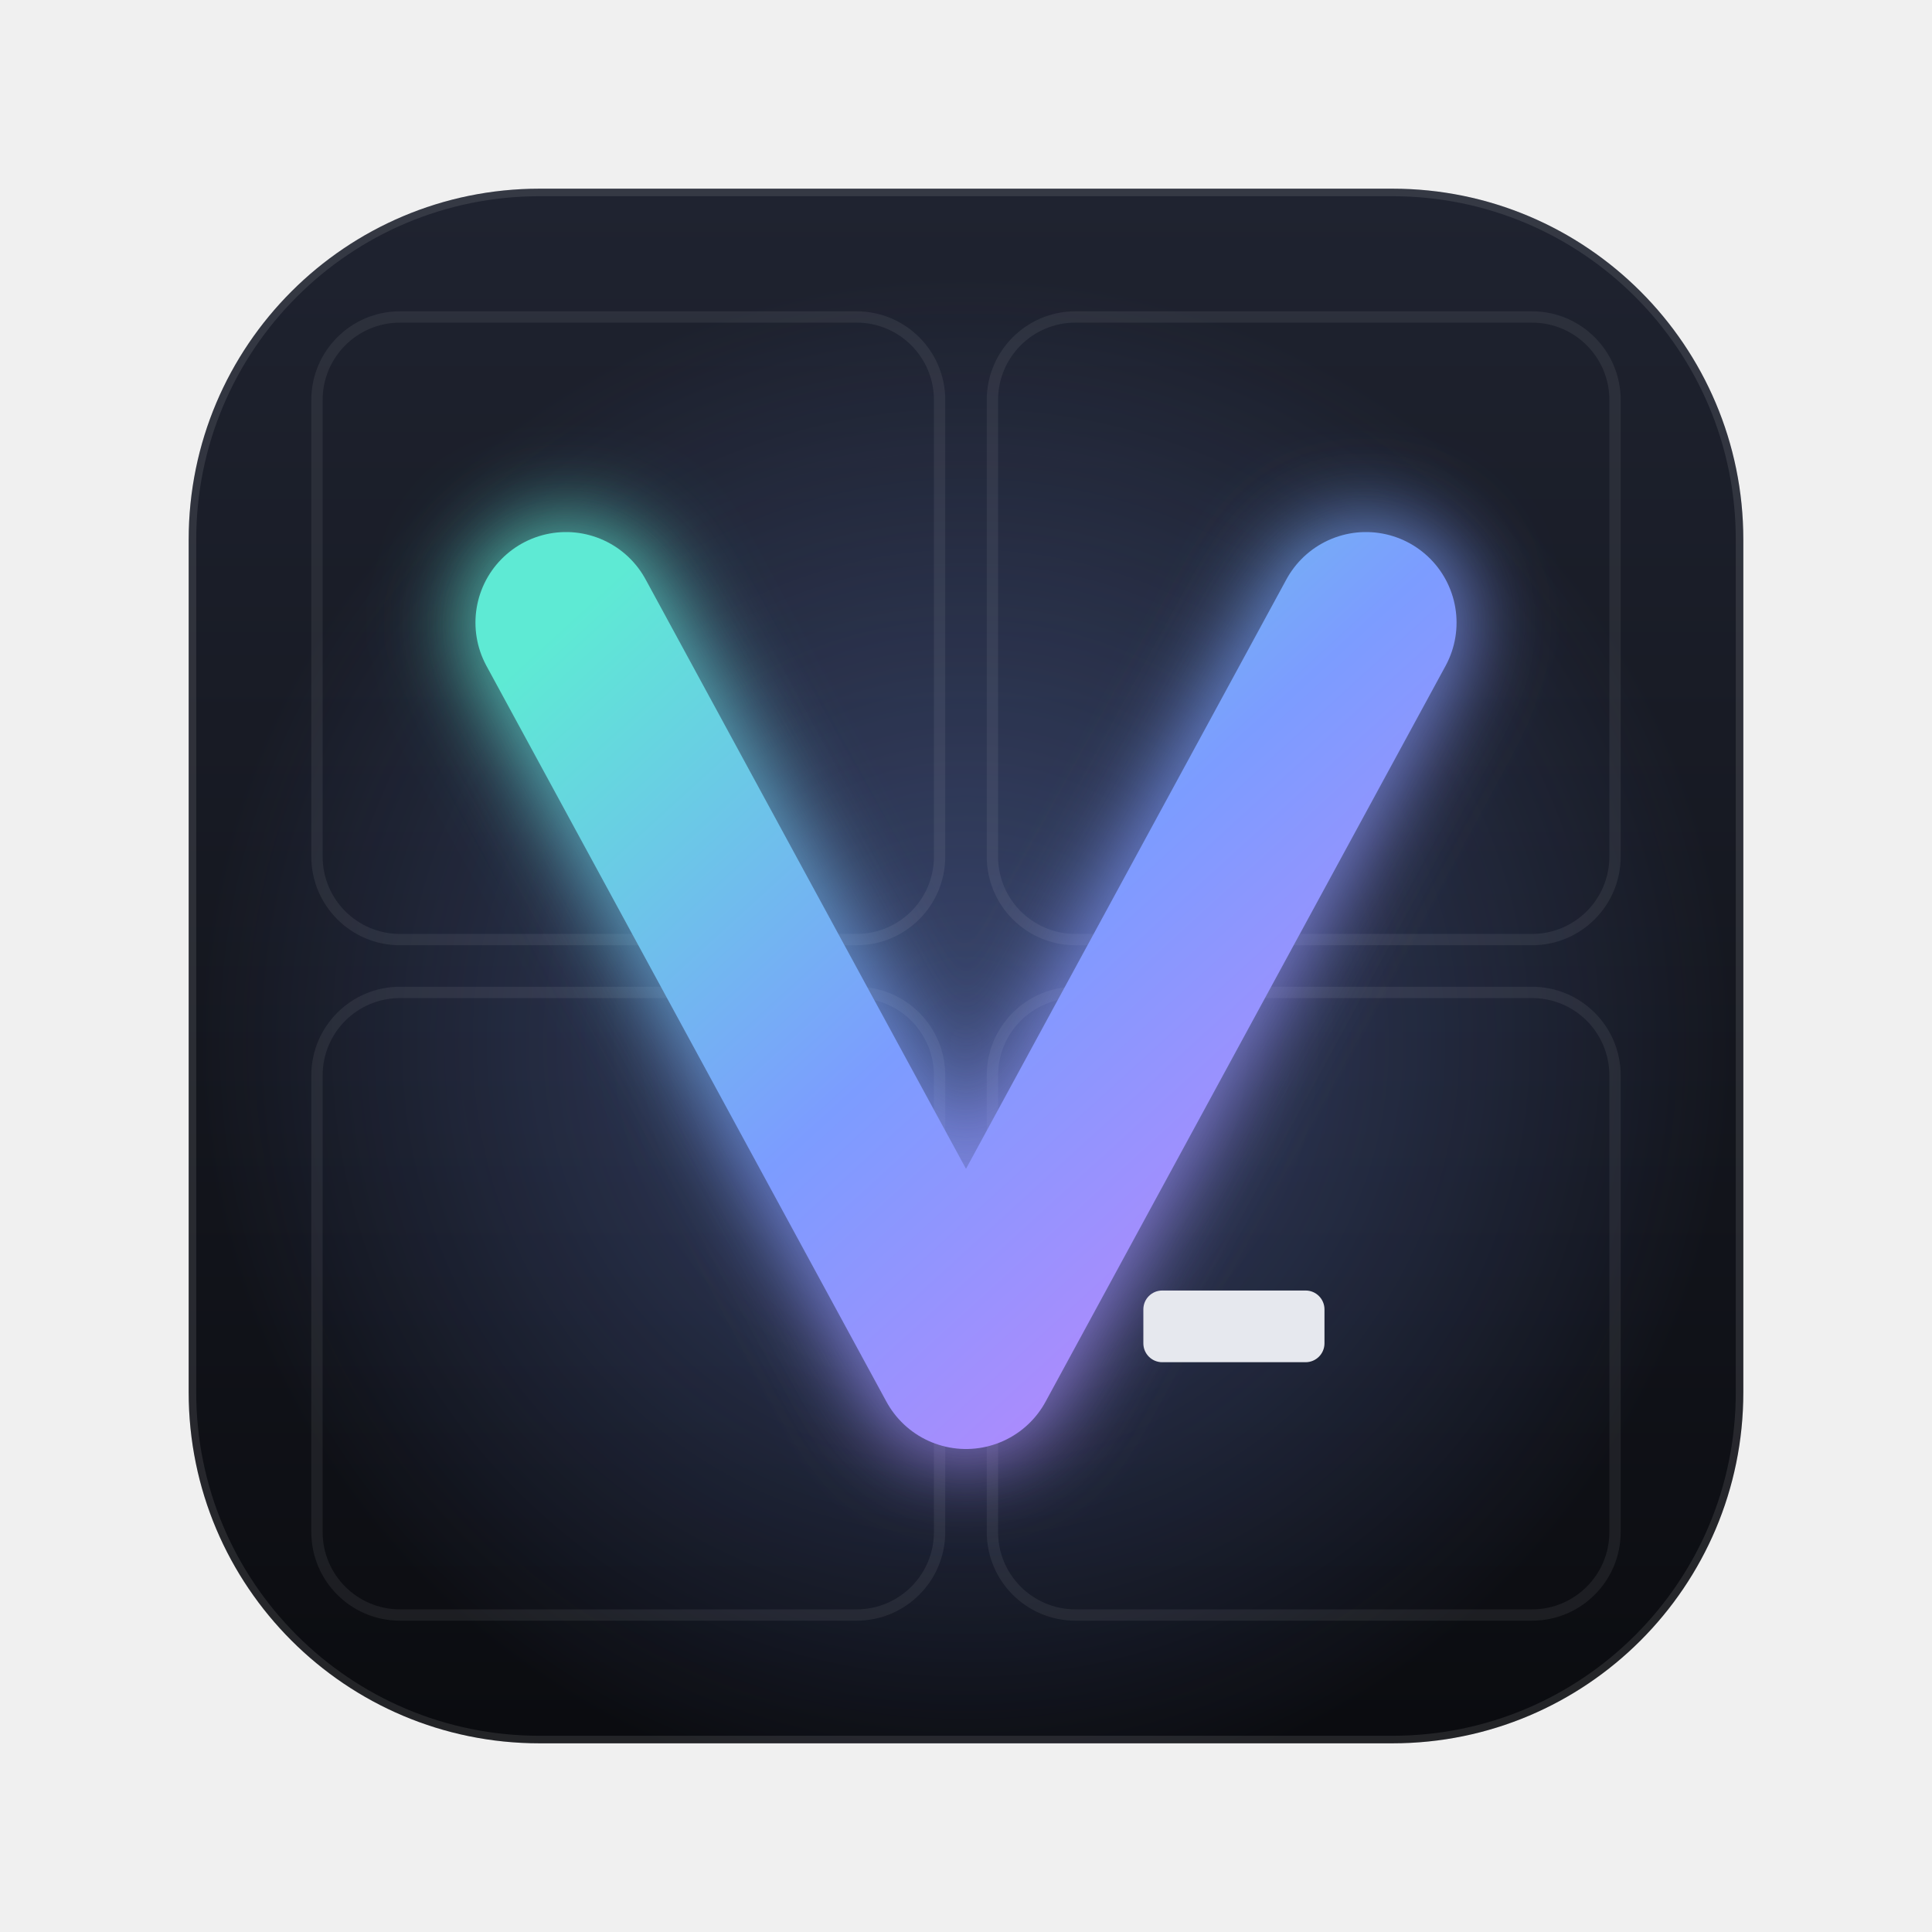
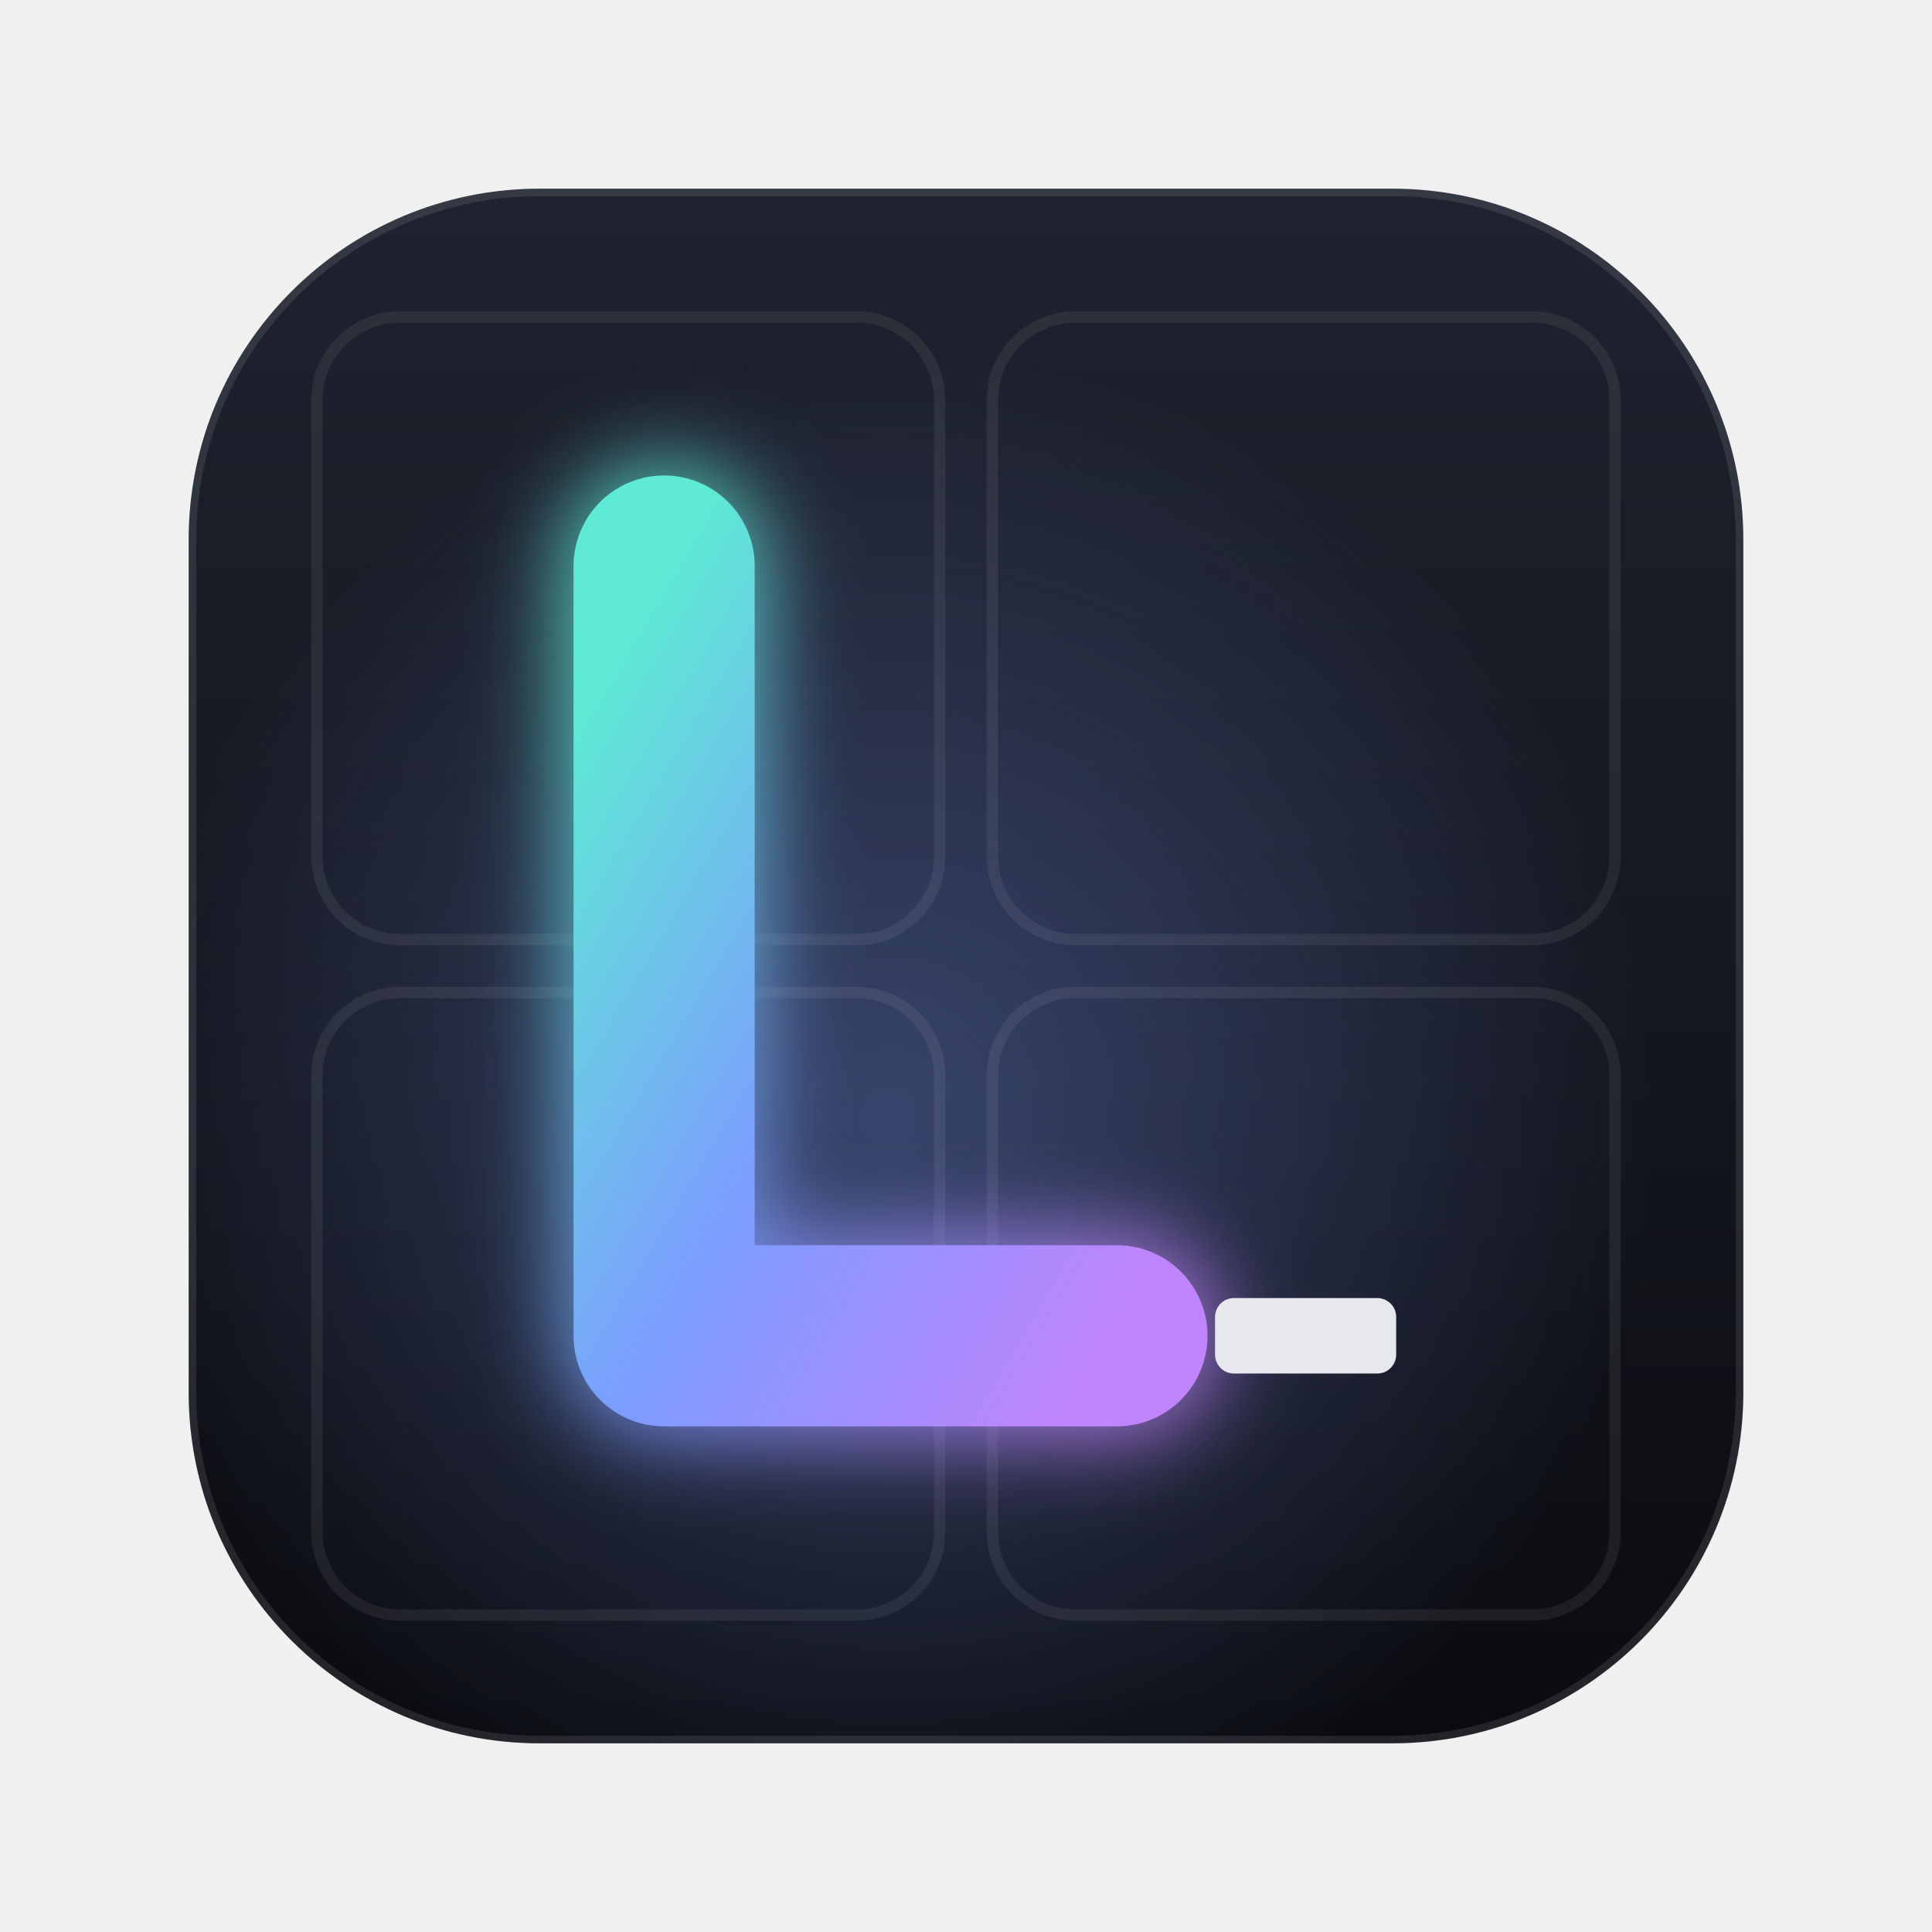
<svg xmlns="http://www.w3.org/2000/svg" width="1024" height="1024" viewBox="0 0 1024 1024">
  <defs>
    <linearGradient id="bg" x1="0" y1="0" x2="0" y2="1">
      <stop offset="0" stop-color="#1f2330" />
      <stop offset="1" stop-color="#0b0c10" />
    </linearGradient>
-     <linearGradient id="v" x1="0" y1="0" x2="1" y2="1">
+     <linearGradient id="l" x1="0" y1="0" x2="1" y2="1">
      <stop offset="0" stop-color="#5eead4" />
      <stop offset="0.5" stop-color="#7c9cff" />
      <stop offset="1" stop-color="#c084fc" />
    </linearGradient>
-     <radialGradient id="glow" cx="0.5" cy="0.55" r="0.5">
+     <radialGradient id="glow" cx="0.45" cy="0.6" r="0.5">
      <stop offset="0" stop-color="#7c9cff" stop-opacity="0.35" />
      <stop offset="1" stop-color="#7c9cff" stop-opacity="0" />
    </radialGradient>
-     <filter id="blur" x="-30%" y="-30%" width="160%" height="160%">
+     <filter id="blur" filterUnits="userSpaceOnUse" x="0" y="0" width="1024" height="1024">
      <feGaussianBlur stdDeviation="22" />
    </filter>
    <clipPath id="tile">
      <rect x="100" y="100" width="824" height="824" rx="186" />
    </clipPath>
  </defs>
  <rect x="100" y="100" width="824" height="824" rx="186" fill="url(#bg)" />
  <g clip-path="url(#tile)">
    <rect x="100" y="100" width="824" height="824" fill="url(#glow)" />
    <g fill="none" stroke="#ffffff" stroke-opacity="0.07" stroke-width="6">
      <rect x="168" y="168" width="330" height="330" rx="44" />
      <rect x="526" y="168" width="330" height="330" rx="44" />
      <rect x="168" y="526" width="330" height="330" rx="44" />
      <rect x="526" y="526" width="330" height="330" rx="44" />
    </g>
  </g>
  <rect x="102" y="102" width="820" height="820" rx="184" fill="none" stroke="#ffffff" stroke-opacity="0.1" stroke-width="4" />
-   <path d="M300 330 L512 720 L724 330" fill="none" stroke="url(#v)" stroke-width="110" stroke-linecap="round" stroke-linejoin="round" filter="url(#blur)" opacity="0.8" />
-   <path d="M300 330 L512 720 L724 330" fill="none" stroke="url(#v)" stroke-width="96" stroke-linecap="round" stroke-linejoin="round" />
-   <rect x="606" y="684" width="96" height="38" rx="10" fill="#e6e8ee" />
+   <path d="M352 300 L352 708 L592 708" fill="none" stroke="url(#l)" stroke-width="110" stroke-linecap="round" stroke-linejoin="round" filter="url(#blur)" opacity="0.8" />
+   <path d="M352 300 L352 708 L592 708" fill="none" stroke="url(#l)" stroke-width="96" stroke-linecap="round" stroke-linejoin="round" />
+   <rect x="644" y="688" width="96" height="40" rx="10" fill="#e6e8ee" />
</svg>
